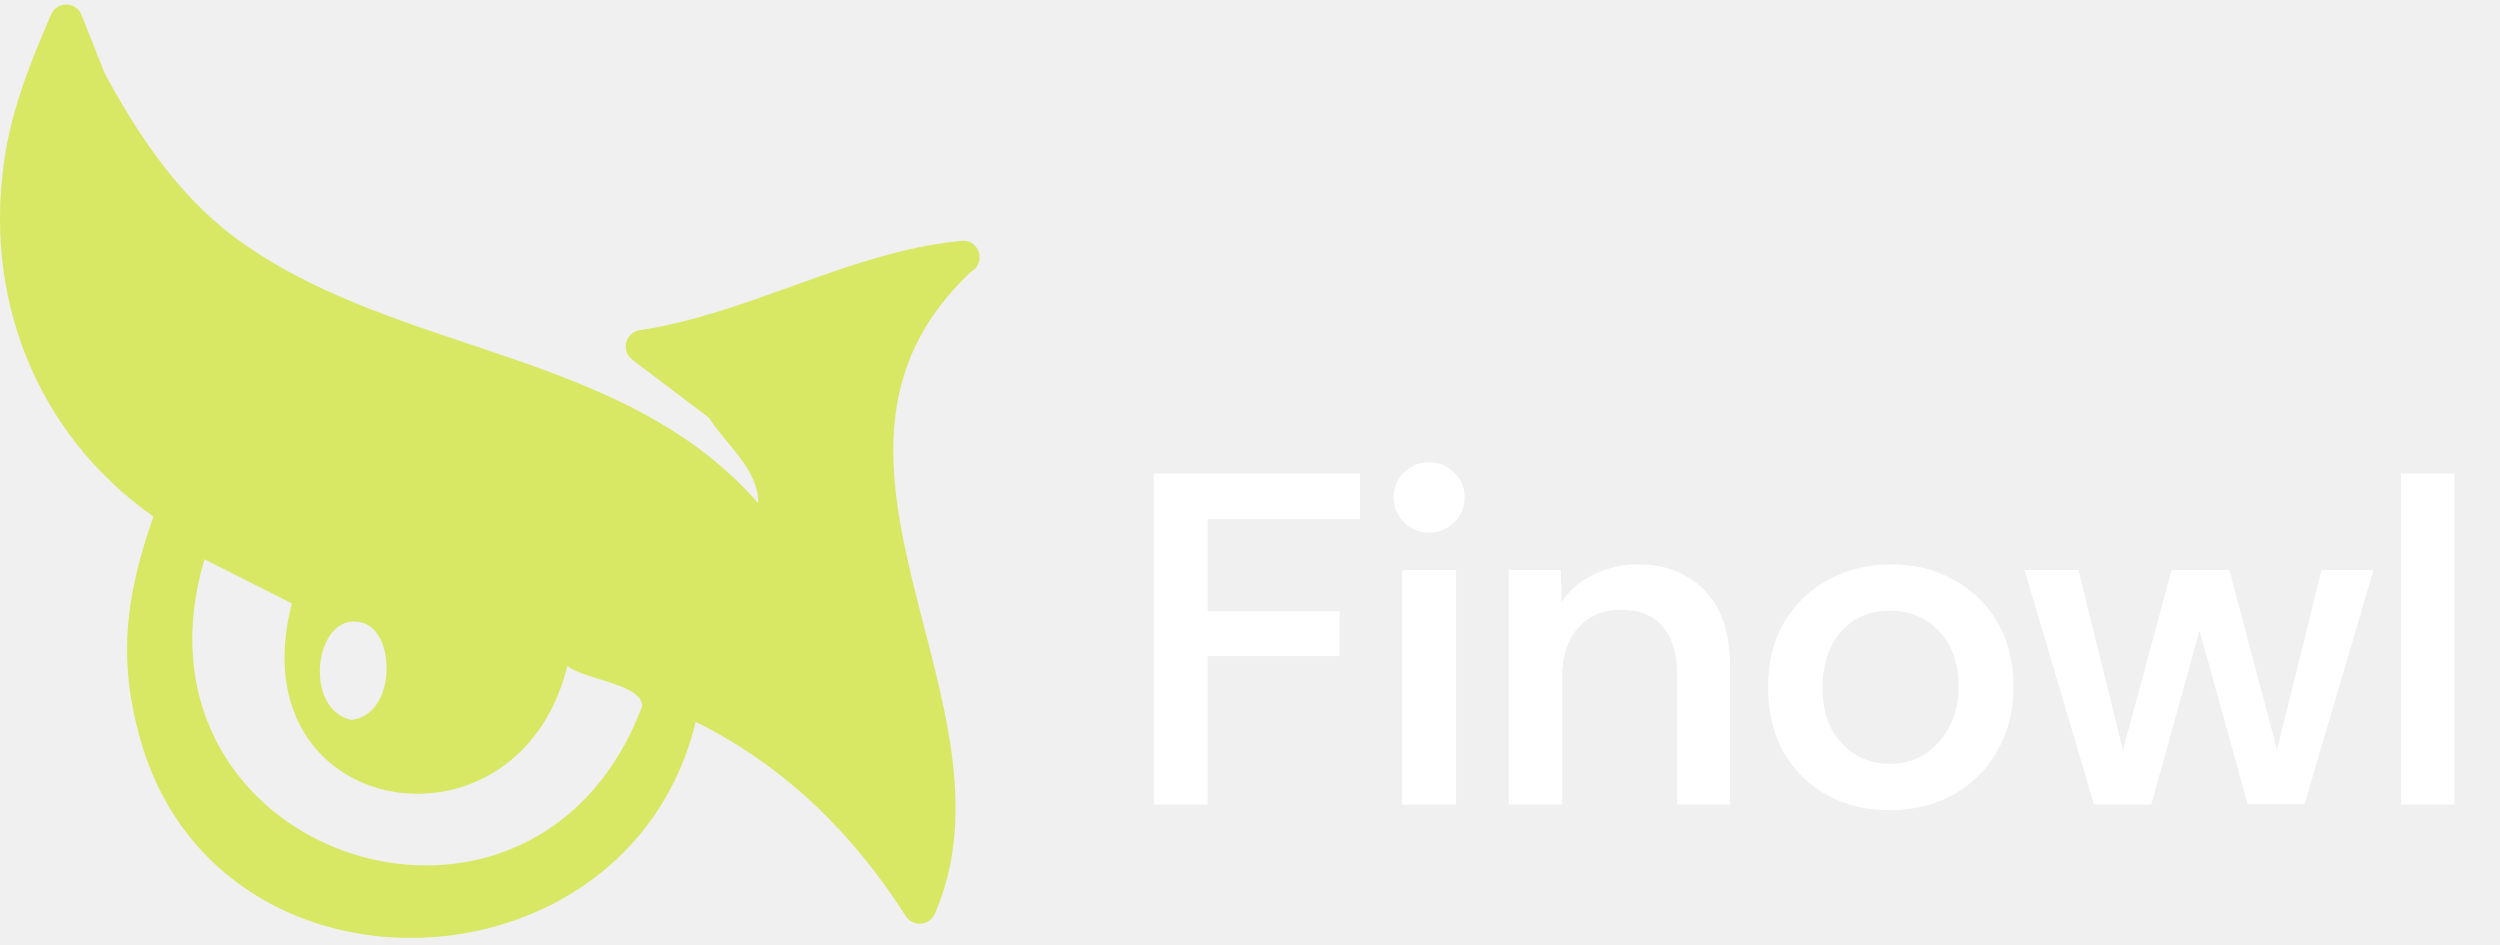
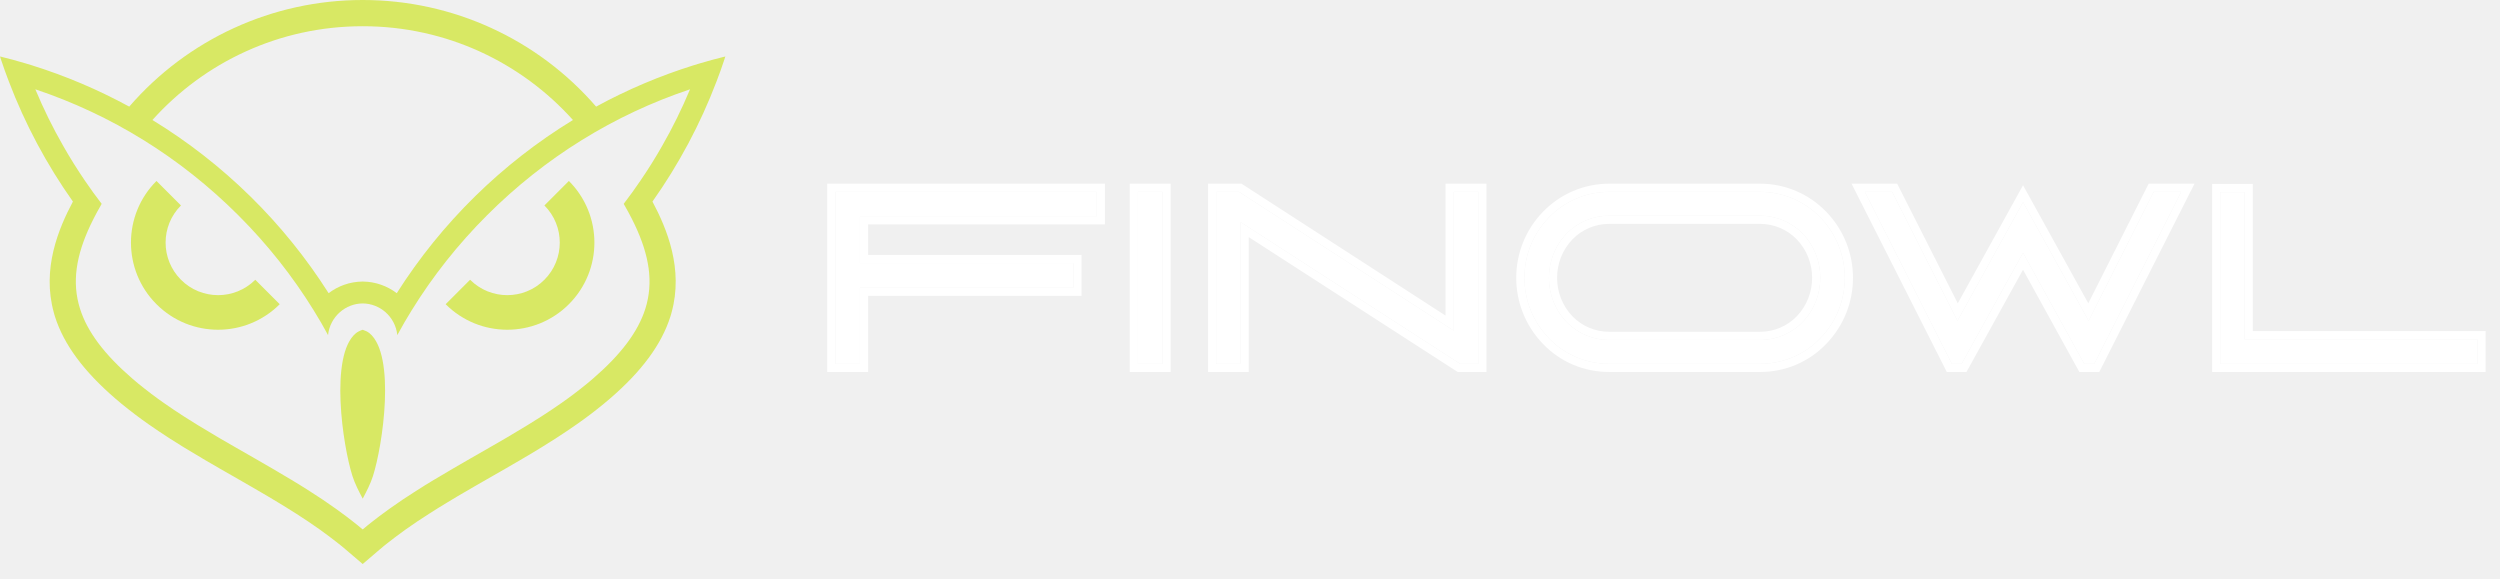
- <svg xmlns="http://www.w3.org/2000/svg" width="90" height="34" viewBox="0 0 90 34" fill="none">
-   <path d="M41.536 28.964V17.047H48.959V18.682H43.477V22.001H48.227V23.619H43.477V28.964H41.536ZM51.448 19.175C51.096 19.175 50.795 19.05 50.546 18.801C50.296 18.551 50.171 18.25 50.171 17.898C50.171 17.547 50.296 17.252 50.546 17.013C50.795 16.764 51.096 16.639 51.448 16.639C51.8 16.639 52.1 16.764 52.35 17.013C52.6 17.252 52.725 17.547 52.725 17.898C52.725 18.25 52.6 18.551 52.35 18.801C52.1 19.05 51.8 19.175 51.448 19.175ZM50.477 28.964V20.52H52.418V28.964H50.477ZM54.316 28.964V20.52H56.188L56.222 21.678C56.506 21.235 56.898 20.9 57.397 20.673C57.896 20.435 58.418 20.316 58.963 20.316C59.95 20.316 60.751 20.628 61.364 21.252C61.976 21.876 62.283 22.796 62.283 24.01V28.964H60.376V24.248C60.376 23.533 60.206 22.972 59.865 22.563C59.525 22.154 59.026 21.95 58.367 21.95C57.709 21.95 57.187 22.172 56.801 22.614C56.426 23.045 56.239 23.636 56.239 24.385V28.964H54.316ZM68.01 29.168C67.181 29.168 66.438 28.987 65.78 28.624C65.121 28.261 64.599 27.75 64.213 27.091C63.839 26.422 63.652 25.639 63.652 24.742C63.652 23.823 63.85 23.034 64.248 22.376C64.645 21.718 65.178 21.212 65.848 20.861C66.517 20.497 67.261 20.316 68.078 20.316C68.906 20.316 69.65 20.497 70.308 20.861C70.978 21.212 71.505 21.718 71.891 22.376C72.289 23.034 72.487 23.823 72.487 24.742C72.487 25.593 72.294 26.354 71.908 27.023C71.534 27.693 71.006 28.221 70.325 28.607C69.656 28.981 68.884 29.168 68.01 29.168ZM68.027 27.5C68.515 27.5 68.941 27.381 69.304 27.143C69.678 26.893 69.973 26.558 70.189 26.138C70.405 25.718 70.512 25.241 70.512 24.708C70.512 24.152 70.405 23.67 70.189 23.261C69.973 22.852 69.678 22.54 69.304 22.325C68.941 22.098 68.521 21.984 68.044 21.984C67.544 21.984 67.108 22.103 66.733 22.342C66.37 22.58 66.092 22.909 65.899 23.329C65.706 23.738 65.609 24.209 65.609 24.742C65.609 25.321 65.717 25.82 65.933 26.24C66.16 26.649 66.455 26.961 66.818 27.177C67.193 27.392 67.596 27.5 68.027 27.5ZM75.386 28.964L72.884 20.52H74.824L76.425 27.006L78.178 20.52H80.255L81.975 26.989L83.575 20.52H85.448L82.962 28.947H80.919L79.183 22.699L77.446 28.964H75.386ZM86.435 28.964V17.047H88.359V28.964H86.435Z" fill="white" />
-   <path d="M22.759 12.947L25.525 15.041C26.105 15.979 27.325 16.909 27.293 18.113C23.008 13.2 16.167 12.822 10.666 9.927C10.071 9.617 9.495 9.27 8.935 8.892C8.867 8.844 8.798 8.799 8.73 8.751C6.773 7.37 5.376 5.461 4.2 3.416C4.063 3.178 3.93 2.937 3.797 2.695C3.785 2.671 3.773 2.651 3.765 2.626L3.233 1.29L2.935 0.537C2.742 0.045 2.049 0.037 1.84 0.521C1.156 2.103 0.495 3.722 0.205 5.441C-0.664 10.591 1.252 15.588 5.524 18.596C4.659 21.064 4.312 23.118 4.788 25.526C4.868 25.933 4.973 26.352 5.102 26.786C5.202 27.121 5.315 27.443 5.44 27.749C6.06 29.267 6.982 30.491 8.102 31.429C8.673 31.908 9.293 32.315 9.95 32.645C15.422 35.403 23.338 33.024 25.046 25.989C28.263 27.58 30.711 30.008 32.608 32.979C32.865 33.382 33.461 33.33 33.655 32.895C36.941 25.349 27.872 16.47 34.919 9.822C34.943 9.798 34.975 9.774 35.004 9.754C35.511 9.411 35.229 8.614 34.621 8.67C30.627 9.045 27.015 11.284 23.032 11.888C22.513 11.968 22.34 12.629 22.759 12.943V12.947ZM11.758 23.082C12.011 22.575 12.458 22.252 13.054 22.418C13.143 22.442 13.223 22.482 13.296 22.53C14.258 23.174 14.15 25.747 12.652 25.917C11.476 25.667 11.275 24.04 11.758 23.082ZM10.28 29.537C9.539 29.009 8.883 28.361 8.351 27.608C7.957 27.052 7.634 26.436 7.393 25.768C7.151 25.095 6.994 24.366 6.942 23.589C6.869 22.522 6.994 21.366 7.361 20.134L10.232 21.584L10.509 21.725C10.312 22.478 10.232 23.171 10.244 23.807C10.361 29.754 18.82 30.507 20.427 23.968C21.019 24.479 23.097 24.604 23.121 25.417C20.745 31.735 14.29 32.392 10.284 29.537H10.28Z" fill="#D8E864" />
+ <svg xmlns="http://www.w3.org/2000/svg" width="134" height="31" viewBox="0 0 134 31" fill="none">
+   <path d="M19.986 25.53C19.852 25.942 19.648 26.336 19.442 26.728C19.233 26.336 19.03 25.942 18.896 25.53C18.364 23.884 17.656 19.039 19.074 17.862C19.177 17.778 19.306 17.719 19.442 17.675C19.576 17.719 19.705 17.778 19.808 17.862C21.226 19.039 20.518 23.884 19.986 25.53Z" fill="#D8E864" />
+   <path d="M30.492 9.7C32.316 11.524 32.316 14.482 30.492 16.306C28.669 18.13 25.71 18.13 23.887 16.306L25.197 14.995C26.296 16.095 28.083 16.095 29.18 14.995C30.277 13.896 30.279 12.11 29.18 11.013L30.492 9.7Z" fill="#D8E864" />
+   <path d="M8.387 9.7C6.564 11.524 6.564 14.482 8.387 16.306C10.211 18.13 13.169 18.13 14.993 16.306L13.683 14.995C12.583 16.095 10.797 16.095 9.7 14.995C8.603 13.896 8.601 12.11 9.7 11.013L8.387 9.7Z" fill="#D8E864" />
+   <path d="M37.522 3.394C37.407 3.429 37.295 3.462 37.18 3.497C35.354 4.069 33.605 4.812 31.953 5.715C28.83 2.105 24.278 0 19.447 0H19.433C14.602 0 10.049 2.105 6.927 5.715C5.274 4.812 3.526 4.069 1.699 3.497C1.585 3.462 1.472 3.429 1.357 3.394C0.91 3.261 0.457 3.136 0 3.026C0.014 3.075 0.03 3.127 0.049 3.179C0.18 3.575 0.319 3.966 0.469 4.353C1.343 6.657 2.506 8.823 3.908 10.804C3.132 12.264 2.236 14.414 2.886 16.758C2.895 16.796 2.907 16.833 2.916 16.871L2.951 16.983C3.422 18.46 4.48 19.895 6.179 21.36C6.397 21.549 6.632 21.742 6.878 21.934C6.99 22.023 7.11 22.117 7.241 22.215C7.508 22.417 7.747 22.59 7.972 22.747C8.303 22.98 8.671 23.226 9.098 23.502C9.367 23.676 9.62 23.835 9.864 23.983C10.246 24.217 10.638 24.452 11.031 24.681C11.2 24.78 11.374 24.881 11.547 24.979L11.8 25.127C12.021 25.253 12.241 25.38 12.459 25.504C12.63 25.602 12.799 25.699 12.97 25.797C13.134 25.891 13.305 25.989 13.483 26.093C13.659 26.193 13.842 26.301 14.027 26.409C14.152 26.482 14.276 26.554 14.402 26.629L14.878 26.915C15.195 27.105 15.513 27.302 15.823 27.501L15.828 27.506H15.835C16.299 27.801 16.744 28.101 17.171 28.404C17.34 28.523 17.508 28.648 17.691 28.788C17.801 28.87 17.912 28.955 18.024 29.044C18.195 29.175 18.361 29.309 18.519 29.445L19.44 30.232L20.361 29.445C20.518 29.309 20.685 29.175 20.856 29.044C20.968 28.955 21.078 28.87 21.189 28.788C21.371 28.648 21.54 28.523 21.709 28.404C22.136 28.101 22.581 27.801 23.045 27.508H23.052L23.057 27.501C23.366 27.302 23.685 27.105 24.002 26.915L24.477 26.629C24.604 26.554 24.728 26.482 24.852 26.409C25.038 26.301 25.22 26.193 25.396 26.093C25.574 25.989 25.745 25.891 25.91 25.797C26.081 25.699 26.25 25.602 26.421 25.504C26.639 25.38 26.859 25.253 27.079 25.127L27.332 24.979C27.506 24.881 27.679 24.78 27.848 24.681C28.242 24.452 28.634 24.217 29.016 23.983C29.259 23.835 29.512 23.676 29.782 23.502C30.209 23.226 30.577 22.98 30.907 22.747C31.132 22.59 31.371 22.417 31.639 22.215C31.77 22.117 31.89 22.023 32.002 21.934C32.248 21.742 32.483 21.549 32.7 21.36C34.4 19.895 35.457 18.46 35.928 16.983L35.964 16.871C35.973 16.833 35.985 16.796 35.994 16.758C36.643 14.414 35.748 12.264 34.972 10.804C36.374 8.823 37.536 6.657 38.411 4.353C38.561 3.966 38.699 3.575 38.83 3.179C38.849 3.127 38.866 3.075 38.88 3.026C38.422 3.136 37.97 3.261 37.522 3.394ZM19.433 1.406H19.447C23.919 1.406 27.94 3.347 30.71 6.432C26.894 8.762 23.659 11.943 21.266 15.715C20.762 15.331 20.131 15.098 19.451 15.091H19.428C18.748 15.098 18.118 15.331 17.614 15.715C15.22 11.943 11.986 8.762 8.169 6.432C10.94 3.347 14.96 1.406 19.433 1.406ZM35.478 7.843C35.12 8.472 34.738 9.083 34.327 9.684C34.041 10.105 33.744 10.518 33.43 10.926C33.516 11.074 33.598 11.219 33.676 11.364C33.805 11.601 33.922 11.833 34.03 12.06C34.798 13.692 35.04 15.131 34.588 16.557C34.198 17.778 33.298 18.987 31.779 20.298C31.568 20.481 31.35 20.659 31.128 20.832C31.017 20.921 30.905 21.008 30.792 21.092C30.565 21.264 30.335 21.432 30.101 21.596C29.749 21.843 29.386 22.084 29.02 22.321C28.776 22.478 28.53 22.633 28.279 22.785C27.904 23.015 27.525 23.242 27.14 23.467C26.887 23.615 26.629 23.762 26.374 23.91C25.985 24.135 25.596 24.355 25.209 24.578C24.564 24.948 23.917 25.324 23.282 25.706C23.282 25.706 23.281 25.706 23.279 25.706C22.947 25.905 22.619 26.109 22.295 26.317C21.819 26.617 21.353 26.929 20.9 27.253C20.71 27.386 20.525 27.522 20.34 27.663C20.225 27.75 20.11 27.839 19.995 27.928C19.81 28.071 19.625 28.221 19.447 28.373L19.44 28.366L19.433 28.373C19.255 28.221 19.07 28.071 18.884 27.928C18.769 27.839 18.654 27.75 18.54 27.663C18.355 27.522 18.169 27.386 17.979 27.253C17.527 26.929 17.061 26.617 16.585 26.317C16.261 26.109 15.933 25.905 15.6 25.706C15.6 25.706 15.599 25.706 15.598 25.706C14.963 25.324 14.316 24.948 13.671 24.578C13.284 24.355 12.895 24.135 12.506 23.91C12.25 23.762 11.992 23.615 11.739 23.467C11.355 23.242 10.975 23.015 10.6 22.785C10.349 22.633 10.103 22.478 9.859 22.321C9.494 22.084 9.13 21.843 8.779 21.596C8.544 21.432 8.315 21.264 8.087 21.092C7.975 21.008 7.862 20.921 7.752 20.832C7.529 20.659 7.311 20.481 7.1 20.298C5.581 18.987 4.681 17.778 4.292 16.557C3.84 15.131 4.081 13.692 4.85 12.06C4.958 11.833 5.075 11.601 5.204 11.364C5.281 11.219 5.363 11.074 5.45 10.926C5.136 10.518 4.838 10.105 4.552 9.684C4.142 9.083 3.76 8.472 3.401 7.843C2.834 6.857 2.332 5.835 1.894 4.787C5.949 6.142 9.665 8.429 12.775 11.54C14.332 13.094 15.682 14.801 16.81 16.627C17.082 17.065 17.34 17.508 17.583 17.961C17.635 17.468 17.874 17.032 18.226 16.725C18.554 16.442 18.978 16.268 19.44 16.264C19.902 16.268 20.326 16.442 20.654 16.725C21.006 17.032 21.245 17.468 21.296 17.961C21.54 17.508 21.798 17.065 22.07 16.627C23.198 14.801 24.548 13.094 26.104 11.54C29.215 8.429 32.93 6.142 36.986 4.787C36.547 5.835 36.046 6.857 35.478 7.843Z" fill="#D8E864" />
+   <mask id="path-2-outside-1_360_2" maskUnits="userSpaceOnUse" x="43.846" y="9.499" width="90" height="11" fill="black">
+     <rect fill="white" x="43.846" y="9.499" width="90" height="11" />
+     <path d="M58.784 11.587H46.094V14.102H57.534V15.418H46.094V19.499H44.777V10.284H58.784V11.587ZM62.31 19.499H60.994V10.284H62.31V19.499ZM66.493 19.499H65.19V10.284H66.414L77.92 17.722V10.284H79.236V19.499H78.262L66.493 11.903V19.499ZM94.343 19.499H86.247C85.023 19.499 83.864 19.012 83.022 18.13C81.271 16.326 81.271 13.457 83.022 11.653C83.864 10.784 85.023 10.284 86.247 10.284H94.343C95.567 10.284 96.726 10.784 97.568 11.653C99.319 13.457 99.319 16.326 97.568 18.13C96.726 19.012 95.567 19.499 94.343 19.499ZM86.247 18.222H94.343C95.199 18.222 96.015 17.88 96.621 17.261C97.884 15.945 97.884 13.838 96.621 12.522C96.015 11.903 95.199 11.561 94.343 11.561H86.247C85.391 11.561 84.575 11.903 83.969 12.522C82.706 13.838 82.706 15.945 83.969 17.261C84.575 17.88 85.391 18.222 86.247 18.222ZM99.957 10.284H101.418L104.92 17.195L108.435 10.837L111.95 17.195L115.438 10.284H116.913L112.253 19.499H111.713L108.435 13.549L105.144 19.499H104.617L99.957 10.284ZM119.008 10.297H120.311V18.183H132.791V19.499H119.008V10.297Z" />
+   </mask>
+   <path d="M58.784 11.587H46.094V14.102H57.534V15.418H46.094V19.499H44.777V10.284H58.784V11.587ZM62.31 19.499H60.994V10.284H62.31V19.499ZM66.493 19.499H65.19V10.284H66.414L77.92 17.722V10.284H79.236V19.499H78.262L66.493 11.903V19.499ZM94.343 19.499H86.247C85.023 19.499 83.864 19.012 83.022 18.13C81.271 16.326 81.271 13.457 83.022 11.653C83.864 10.784 85.023 10.284 86.247 10.284H94.343C95.567 10.284 96.726 10.784 97.568 11.653C99.319 13.457 99.319 16.326 97.568 18.13C96.726 19.012 95.567 19.499 94.343 19.499ZM86.247 18.222H94.343C95.199 18.222 96.015 17.88 96.621 17.261C97.884 15.945 97.884 13.838 96.621 12.522C96.015 11.903 95.199 11.561 94.343 11.561H86.247C85.391 11.561 84.575 11.903 83.969 12.522C82.706 13.838 82.706 15.945 83.969 17.261C84.575 17.88 85.391 18.222 86.247 18.222ZM99.957 10.284H101.418L104.92 17.195L108.435 10.837L111.95 17.195L115.438 10.284H116.913L112.253 19.499H111.713L108.435 13.549L105.144 19.499H104.617L99.957 10.284ZM119.008 10.297H120.311V18.183H132.791V19.499H119.008V10.297Z" fill="white" />
+   <path d="M58.784 11.587V12.026H59.223V11.587H58.784ZM46.094 11.587V11.148H45.655V11.587H46.094ZM46.094 14.102H45.655V14.54H46.094V14.102ZM57.534 14.102H57.972V13.663H57.534V14.102ZM57.534 15.418V15.857H57.972V15.418H57.534ZM46.094 15.418V14.979H45.655V15.418H46.094ZM46.094 19.499V19.938H46.532V19.499H46.094ZM44.777 19.499H44.338V19.938H44.777V19.499ZM44.777 10.284V9.845H44.338V10.284H44.777ZM58.784 10.284H59.223V9.845H58.784V10.284ZM58.784 11.148H46.094V12.026H58.784V11.148ZM45.655 11.587V14.102H46.532V11.587H45.655ZM46.094 14.54H57.534V13.663H46.094V14.54ZM57.095 14.102V15.418H57.972V14.102H57.095ZM57.534 14.979H46.094V15.857H57.534V14.979ZM45.655 15.418V19.499H46.532V15.418H45.655ZM46.094 19.06H44.777V19.938H46.094V19.06ZM45.216 19.499V10.284H44.338V19.499H45.216ZM44.777 10.723H58.784V9.845H44.777V10.723ZM58.345 10.284V11.587H59.223V10.284H58.345ZM62.31 19.499V19.938H62.749V19.499H62.31ZM60.994 19.499H60.555V19.938H60.994V19.499ZM60.994 10.284V9.845H60.555V10.284H60.994ZM62.31 10.284H62.749V9.845H62.31V10.284ZM62.31 19.06H60.994V19.938H62.31V19.06ZM61.432 19.499V10.284H60.555V19.499H61.432ZM60.994 10.723H62.31V9.845H60.994V10.723ZM61.871 10.284V19.499H62.749V10.284H61.871ZM66.493 19.499V19.938H66.932V19.499H66.493ZM65.19 19.499H64.751V19.938H65.19V19.499ZM65.19 10.284V9.845H64.751V10.284H65.19ZM66.414 10.284L66.652 9.915L66.543 9.845H66.414V10.284ZM77.92 17.722L77.681 18.09L78.359 18.528V17.722H77.92ZM77.92 10.284V9.845H77.481V10.284H77.92ZM79.236 10.284H79.675V9.845H79.236V10.284ZM79.236 19.499V19.938H79.675V19.499H79.236ZM78.262 19.499L78.024 19.868L78.133 19.938H78.262V19.499ZM66.493 11.903L66.731 11.534L66.054 11.098V11.903H66.493ZM66.493 19.06H65.19V19.938H66.493V19.06ZM65.628 19.499V10.284H64.751V19.499H65.628ZM65.19 10.723H66.414V9.845H65.19V10.723ZM66.176 10.652L77.681 18.09L78.158 17.353L66.652 9.915L66.176 10.652ZM78.359 17.722V10.284H77.481V17.722H78.359ZM77.92 10.723H79.236V9.845H77.92V10.723ZM78.797 10.284V19.499H79.675V10.284H78.797ZM79.236 19.06H78.262V19.938H79.236V19.06ZM78.5 19.13L66.731 11.534L66.255 12.272L78.024 19.868L78.5 19.13ZM66.054 11.903V19.499H66.932V11.903H66.054ZM83.022 18.13L83.339 17.827L83.336 17.824L83.022 18.13ZM83.022 11.653L83.336 11.959L83.337 11.959L83.022 11.653ZM97.568 11.653L97.253 11.959L97.254 11.959L97.568 11.653ZM97.568 18.13L97.254 17.824L97.251 17.827L97.568 18.13ZM96.621 17.261L96.934 17.568L96.937 17.565L96.621 17.261ZM96.621 12.522L96.937 12.218L96.934 12.215L96.621 12.522ZM83.969 12.522L83.656 12.215L83.653 12.218L83.969 12.522ZM83.969 17.261L83.653 17.565L83.656 17.568L83.969 17.261ZM94.343 19.06H86.247V19.938H94.343V19.06ZM86.247 19.06C85.14 19.06 84.097 18.621 83.339 17.827L82.704 18.433C83.631 19.404 84.905 19.938 86.247 19.938V19.06ZM83.336 17.824C81.751 16.191 81.751 13.592 83.336 11.959L82.707 11.347C80.791 13.321 80.791 16.462 82.707 18.436L83.336 17.824ZM83.337 11.959C84.098 11.174 85.143 10.723 86.247 10.723V9.845C84.902 9.845 83.631 10.395 82.707 11.348L83.337 11.959ZM86.247 10.723H94.343V9.845H86.247V10.723ZM94.343 10.723C95.447 10.723 96.492 11.174 97.253 11.959L97.883 11.348C96.96 10.395 95.688 9.845 94.343 9.845V10.723ZM97.254 11.959C98.839 13.592 98.839 16.191 97.254 17.824L97.883 18.436C99.799 16.462 99.799 13.321 97.883 11.347L97.254 11.959ZM97.251 17.827C96.493 18.621 95.45 19.06 94.343 19.06V19.938C95.685 19.938 96.959 19.404 97.886 18.433L97.251 17.827ZM86.247 18.661H94.343V17.783H86.247V18.661ZM94.343 18.661C95.317 18.661 96.246 18.271 96.934 17.568L96.307 16.954C95.784 17.489 95.08 17.783 94.343 17.783V18.661ZM96.937 17.565C98.364 16.079 98.364 13.704 96.937 12.218L96.304 12.826C97.405 13.972 97.405 15.811 96.304 16.957L96.937 17.565ZM96.934 12.215C96.246 11.512 95.317 11.122 94.343 11.122V12C95.08 12 95.784 12.294 96.307 12.829L96.934 12.215ZM94.343 11.122H86.247V12H94.343V11.122ZM86.247 11.122C85.273 11.122 84.344 11.512 83.656 12.215L84.283 12.829C84.806 12.294 85.51 12 86.247 12V11.122ZM83.653 12.218C82.226 13.704 82.226 16.079 83.653 17.565L84.286 16.957C83.185 15.811 83.185 13.972 84.286 12.826L83.653 12.218ZM83.656 17.568C84.344 18.271 85.273 18.661 86.247 18.661V17.783C85.51 17.783 84.806 17.489 84.283 16.954L83.656 17.568ZM99.957 10.284V9.845H99.243L99.565 10.482L99.957 10.284ZM101.418 10.284L101.81 10.086L101.688 9.845H101.418V10.284ZM104.92 17.195L104.528 17.394L104.903 18.133L105.304 17.408L104.92 17.195ZM108.435 10.837L108.819 10.624L108.435 9.93L108.051 10.624L108.435 10.837ZM111.95 17.195L111.566 17.408L111.967 18.134L112.342 17.393L111.95 17.195ZM115.438 10.284V9.845H115.168L115.047 10.086L115.438 10.284ZM116.913 10.284L117.304 10.482L117.626 9.845H116.913V10.284ZM112.253 19.499V19.938H112.522L112.644 19.697L112.253 19.499ZM111.713 19.499L111.328 19.711L111.454 19.938H111.713V19.499ZM108.435 13.549L108.819 13.337L108.436 12.641L108.051 13.336L108.435 13.549ZM105.144 19.499V19.938H105.402L105.528 19.712L105.144 19.499ZM104.617 19.499L104.226 19.697L104.347 19.938H104.617V19.499ZM99.957 10.723H101.418V9.845H99.957V10.723ZM101.027 10.482L104.528 17.394L105.311 16.997L101.81 10.086L101.027 10.482ZM105.304 17.408L108.819 11.049L108.051 10.624L104.536 16.983L105.304 17.408ZM108.051 11.049L111.566 17.408L112.334 16.983L108.819 10.624L108.051 11.049ZM112.342 17.393L115.83 10.482L115.047 10.086L111.558 16.998L112.342 17.393ZM115.438 10.723H116.913V9.845H115.438V10.723ZM116.521 10.086L111.861 19.301L112.644 19.697L117.304 10.482L116.521 10.086ZM112.253 19.06H111.713V19.938H112.253V19.06ZM112.097 19.287L108.819 13.337L108.05 13.761L111.328 19.711L112.097 19.287ZM108.051 13.336L104.76 19.287L105.528 19.712L108.819 13.761L108.051 13.336ZM105.144 19.06H104.617V19.938H105.144V19.06ZM105.009 19.301L100.348 10.086L99.565 10.482L104.226 19.697L105.009 19.301ZM119.008 10.297V9.858H118.569V10.297H119.008ZM120.311 10.297H120.75V9.858H120.311V10.297ZM120.311 18.183H119.872V18.622H120.311V18.183ZM132.791 18.183H133.23V17.744H132.791V18.183ZM132.791 19.499V19.938H133.23V19.499H132.791ZM119.008 19.499H118.569V19.938H119.008V19.499ZM119.008 10.736H120.311V9.858H119.008V10.736ZM119.872 10.297V18.183H120.75V10.297H119.872ZM120.311 18.622H132.791V17.744H120.311V18.622ZM132.352 18.183V19.499H133.23V18.183H132.352ZM132.791 19.06H119.008V19.938H132.791V19.06ZM119.447 19.499V10.297H118.569V19.499H119.447Z" fill="white" mask="url(#path-2-outside-1_360_2)" />
</svg>
